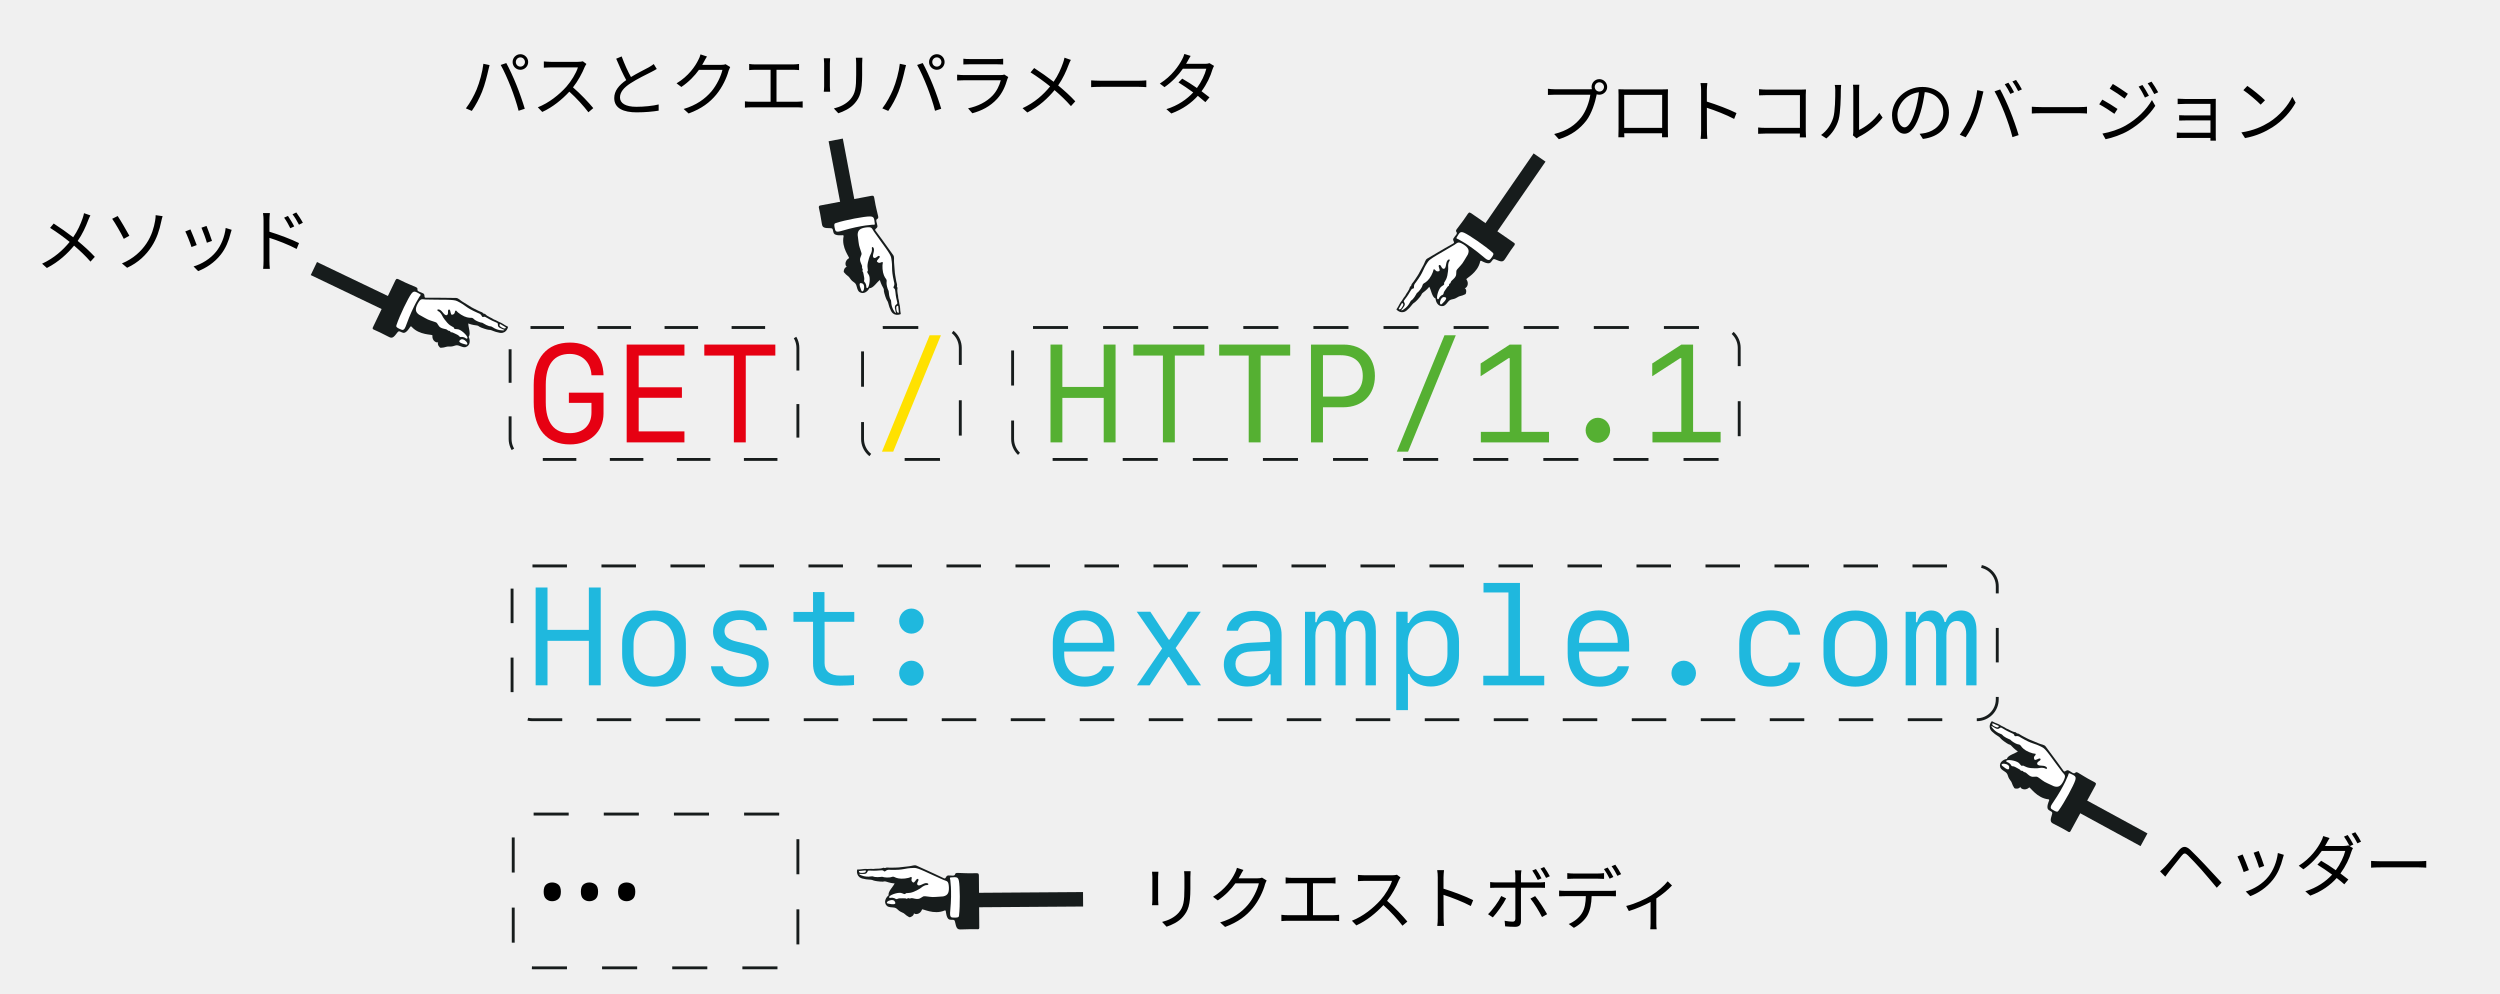
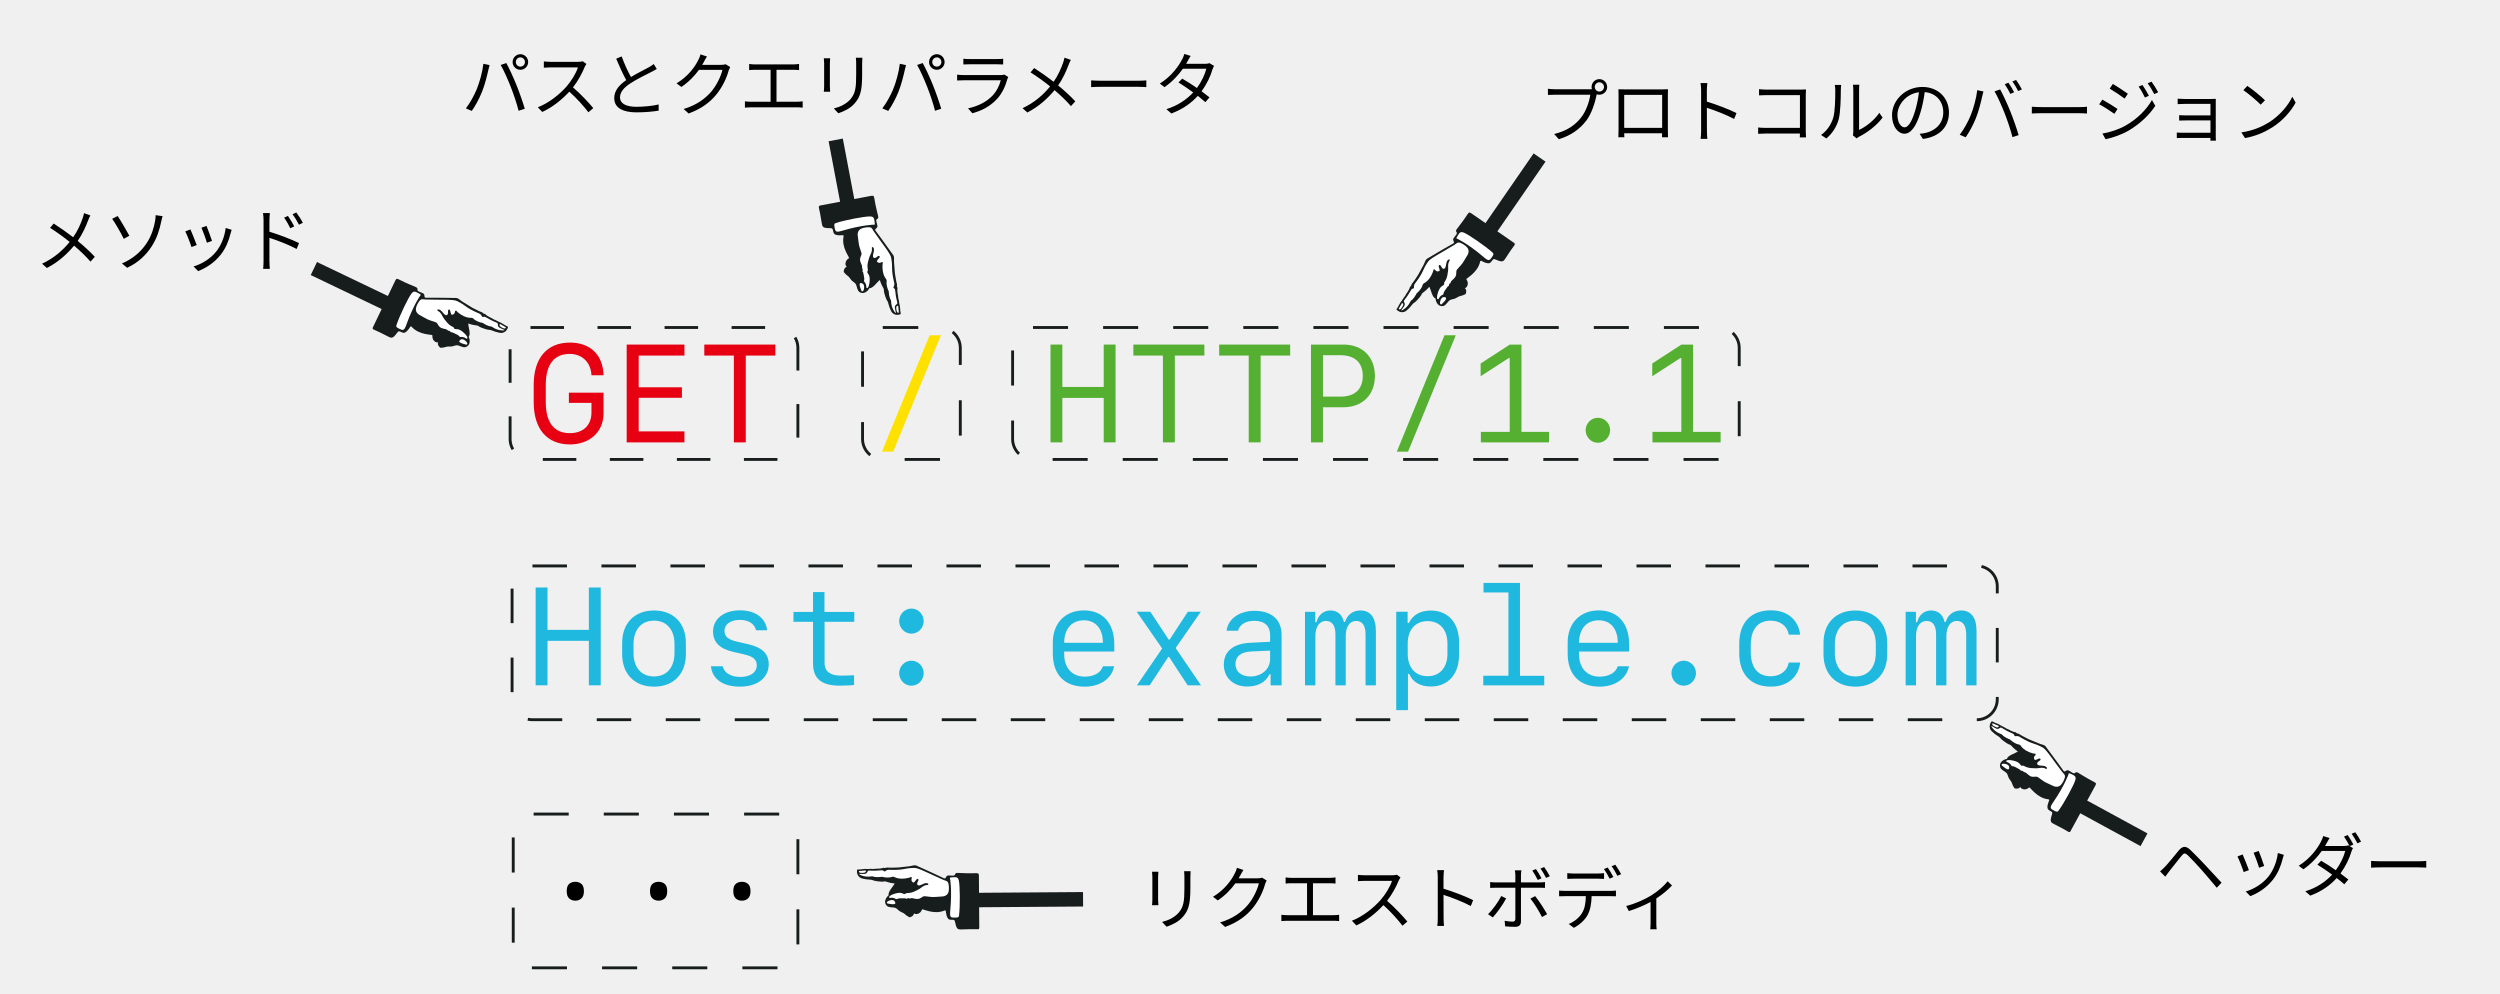
<svg xmlns="http://www.w3.org/2000/svg" id="_レイヤー_1" data-name="レイヤー 1" viewBox="0 0 864.47 343.41">
  <defs>
    <style>
      .cls-1 {
        stroke-dasharray: 11.93 11.93;
      }

      .cls-1, .cls-2, .cls-3, .cls-4, .cls-5, .cls-6 {
        fill: none;
        stroke: #171c1c;
        stroke-miterlimit: 10;
      }

      .cls-7 {
        fill: #ffe100;
      }

      .cls-2 {
        stroke-dasharray: 11.59 11.59;
      }

      .cls-8 {
        fill: #171c1c;
      }

      .cls-9 {
        fill: #fff;
      }

      .cls-3 {
        stroke-dasharray: 12.13 12.13;
      }

      .cls-10 {
        fill: #55b032;
      }

      .cls-4 {
        stroke-dasharray: 12.12 12.12;
      }

      .cls-5 {
        stroke-dasharray: 12.22 12.22;
      }

      .cls-11 {
-         font-family: PTMono-Regular, 'PT Mono';
+         font-family: 'Noto Sans Mono', PTMono-Regular, 'PT Mono', monospace;
        font-size: 48px;
      }

      .cls-6 {
        stroke-width: 5px;
      }

      .cls-12 {
-         font-family: PA1GothicStd-Regular-83pv-RKSJ-H, 'A P-OTF A1Gothic Std';
+         font-family: 'Noto Sans JP', sans-serif;
        font-size: 24px;
      }

      .cls-13 {
        fill: #1fb8de;
      }

      .cls-14 {
        fill: #e60012;
      }
    </style>
  </defs>
  <g>
    <path class="cls-14" d="M204.51,139.31h-7.8v-3.54h11.98v7.2c0,6.35-4.78,10.71-11.6,10.71-7.95,0-12.54-5.34-12.54-14.6v-6.02c0-9.26,4.59-14.6,12.54-14.6,7.03,0,11.44,4.29,11.6,11.3h-4.17c-.19-4.41-3.19-7.38-7.5-7.38-5.46,0-8.3,3.68-8.3,10.69v6.02c0,7.01,2.86,10.69,8.32,10.69,4.62,0,7.48-2.72,7.48-7.15v-3.3Z" />
    <path class="cls-14" d="M236.67,152.97h-19.97v-33.82h19.97v3.8h-15.82v10.97h14.95v3.63h-14.95v11.62h15.82v3.8Z" />
    <path class="cls-14" d="M253.76,152.97v-30.02h-10.22v-3.8h24.56v3.8h-10.22v30.02h-4.12Z" />
  </g>
  <path class="cls-7" d="M304.97,156.18l16.48-40.24h3.91l-16.5,40.24h-3.89Z" />
  <g>
    <path class="cls-10" d="M548.29,148.77c0-2.37,1.92-4.31,4.24-4.31s4.24,1.95,4.24,4.31-1.92,4.34-4.24,4.34-4.24-1.95-4.24-4.34Z" />
    <path class="cls-10" d="M381.65,152.97v-15.38h-14.3v15.38h-4.1v-33.82h4.1v14.65h14.3v-14.65h4.1v33.82h-4.1Z" />
    <path class="cls-10" d="M402.12,152.97v-30.02h-10.22v-3.8h24.56v3.8h-10.22v30.02h-4.12Z" />
    <path class="cls-10" d="M431.79,152.97v-30.02h-10.22v-3.8h24.56v3.8h-10.22v30.02h-4.12Z" />
    <path class="cls-10" d="M464.58,119.15c6.56,0,10.85,4.29,10.85,10.85s-4.34,10.83-10.95,10.83h-7.01v12.14h-4.15v-33.82h11.25ZM457.47,137.15h6.07c4.92,0,7.69-2.55,7.69-7.15s-2.77-7.17-7.69-7.17h-6.07v14.32Z" />
    <path class="cls-10" d="M483,156.18l16.48-40.24h3.91l-16.5,40.24h-3.89Z" />
    <path class="cls-10" d="M512.06,152.97v-3.63h9.98v-25.5h-.38l-9.68,6.26v-4.41l10.08-6.54h4.05v30.19h9.52v3.63h-23.58Z" />
    <path class="cls-10" d="M571.4,152.97v-3.63h9.98v-25.5h-.38l-9.68,6.26v-4.41l10.08-6.54h4.05v30.19h9.52v3.63h-23.58Z" />
  </g>
  <g>
    <path class="cls-13" d="M203.62,236.97v-15.38h-14.3v15.38h-4.1v-33.82h4.1v14.65h14.3v-14.65h4.1v33.82h-4.1Z" />
    <path class="cls-13" d="M215.13,226.19v-3.84c0-6.87,4.29-11.25,11.02-11.25s11.02,4.38,11.02,11.25v3.84c0,6.87-4.29,11.25-11.02,11.25s-11.02-4.38-11.02-11.25ZM219.07,222.7v3.12c0,5.02,2.72,8.09,7.08,8.09s7.08-3.07,7.08-8.09v-3.12c0-4.99-2.72-8.09-7.08-8.09s-7.08,3.09-7.08,8.09Z" />
    <path class="cls-13" d="M255.91,211.05c5.3,0,8.88,2.65,9.35,6.89h-3.84c-.47-2.23-2.6-3.59-5.58-3.59-3.23,0-5.32,1.5-5.32,3.82,0,1.95,1.31,3.05,4.5,3.75l3.59.82c4.95,1.12,7.2,3.28,7.2,6.96,0,4.69-3.91,7.73-9.94,7.73s-9.59-2.7-10.03-7.05h4.05c.59,2.34,2.84,3.7,6.12,3.7,3.47,0,5.67-1.57,5.67-4.01,0-2.02-1.24-3.09-4.48-3.82l-3.77-.87c-4.59-1.05-6.87-3.38-6.87-6.98,0-4.41,3.75-7.36,9.35-7.36Z" />
    <path class="cls-13" d="M285.09,204.72v6.89h10.31v3.4h-10.27v14.34c0,2.77,1.95,4.27,5.53,4.27,1.43,0,3.98-.07,4.66-.14v3.38c-.63.12-3.73.23-4.95.23-6.3,0-9.23-2.39-9.23-7.69v-14.39h-6.77v-3.4h6.77v-6.89h3.94Z" />
    <path class="cls-13" d="M310.92,214.77c0-2.37,1.92-4.34,4.24-4.34s4.24,1.97,4.24,4.34-1.92,4.34-4.24,4.34-4.24-1.97-4.24-4.34ZM310.92,232.77c0-2.37,1.92-4.31,4.24-4.31s4.24,1.95,4.24,4.31-1.92,4.34-4.24,4.34-4.24-1.95-4.24-4.34Z" />
    <path class="cls-13" d="M385.24,230.41c-.77,4.2-4.8,7.03-10.15,7.03-6.98,0-11.04-4.2-11.04-11.44v-3.82c0-6.7,4.29-11.11,10.76-11.11s10.5,4.38,10.5,11.74v2.48h-17.32v1.03c0,4.66,2.77,7.66,7.1,7.66,3.21,0,5.58-1.36,6.28-3.59h3.87ZM367.99,222.27h13.38c0-4.85-2.48-7.78-6.59-7.78s-6.8,2.91-6.8,7.78Z" />
    <path class="cls-13" d="M403.97,227.17l-6.42,9.8h-4.41l8.72-12.73-8.79-12.7h4.71l6.33,9.63h.33l6.3-9.63h4.48l-8.7,12.54,8.77,12.89h-4.62l-6.4-9.8h-.3Z" />
    <path class="cls-13" d="M423.19,229.75c0-4.5,3.23-7.17,9.02-7.48l6.98-.35v-2.3c0-3.19-1.95-4.95-5.48-4.95-2.93,0-4.99,1.24-5.65,3.42h-3.91c.47-4.08,4.41-6.87,9.61-6.87,5.98,0,9.4,3.05,9.4,8.34v17.41h-3.8v-3.82h-.4c-1.22,2.72-3.98,4.24-7.69,4.24-4.85,0-8.09-3.05-8.09-7.66ZM439.19,227.97v-3l-6.54.3c-3.56.16-5.44,1.69-5.44,4.34s1.99,4.31,5.2,4.31c3.84,0,6.77-2.55,6.77-5.95Z" />
    <path class="cls-13" d="M475.78,236.97h-3.59v-17.55c0-3.09-1.12-4.71-3.26-4.71s-3.59,1.95-3.59,5.11v17.16h-3.56v-17.58c0-3.07-1.12-4.69-3.28-4.69s-3.66,1.95-3.66,5.11v17.16h-3.59v-25.43h3.56v3.59h.42c.63-2.55,2.46-4.05,4.85-4.05s4.08,1.48,4.62,3.98h.42c.66-2.44,2.7-3.98,5.25-3.98,3.54,0,5.39,2.46,5.39,7.17v18.73Z" />
    <path class="cls-13" d="M504.51,221.9v4.73c0,6.52-3.84,10.76-9.73,10.76-3.68,0-6.38-1.57-7.48-4.36h-.45v12.52h-4.05v-34.01h3.94v3.89h.42c1.34-2.81,3.98-4.31,7.62-4.31,5.88,0,9.73,4.24,9.73,10.78ZM486.77,222.46v3.66c0,4.71,2.67,7.71,6.87,7.71s6.87-3.02,6.87-7.71v-3.66c0-4.69-2.67-7.69-6.87-7.69s-6.87,3-6.87,7.69Z" />
    <path class="cls-13" d="M512.9,236.97v-3.3h8.7v-28.8h-8.62v-3.3h12.61v32.11h8.39v3.3h-21.07Z" />
    <path class="cls-13" d="M563.27,230.41c-.77,4.2-4.8,7.03-10.15,7.03-6.98,0-11.04-4.2-11.04-11.44v-3.82c0-6.7,4.29-11.11,10.76-11.11s10.5,4.38,10.5,11.74v2.48h-17.32v1.03c0,4.66,2.77,7.66,7.1,7.66,3.21,0,5.58-1.36,6.28-3.59h3.87ZM546.02,222.27h13.38c0-4.85-2.48-7.78-6.59-7.78s-6.8,2.91-6.8,7.78Z" />
    <path class="cls-13" d="M577.97,232.77c0-2.37,1.92-4.31,4.24-4.31s4.24,1.95,4.24,4.31-1.92,4.34-4.24,4.34-4.24-1.95-4.24-4.34Z" />
    <path class="cls-13" d="M618.54,219.46c-.49-2.98-2.98-4.85-6.26-4.85-4.43,0-6.89,3.02-6.89,8.48v2.3c0,5.46,2.46,8.46,6.89,8.46,3.28,0,5.77-1.85,6.26-4.76h3.94c-.63,5.18-4.5,8.34-10.12,8.34-6.91,0-10.95-4.24-10.95-11.53v-3.33c0-7.29,4.03-11.53,10.95-11.53,5.62,0,9.47,3.19,10.12,8.41h-3.94Z" />
    <path class="cls-13" d="M630.54,226.19v-3.84c0-6.87,4.29-11.25,11.02-11.25s11.02,4.38,11.02,11.25v3.84c0,6.87-4.29,11.25-11.02,11.25s-11.02-4.38-11.02-11.25ZM634.47,222.7v3.12c0,5.02,2.72,8.09,7.08,8.09s7.08-3.07,7.08-8.09v-3.12c0-4.99-2.72-8.09-7.08-8.09s-7.08,3.09-7.08,8.09Z" />
    <path class="cls-13" d="M683.48,236.97h-3.59v-17.55c0-3.09-1.12-4.71-3.26-4.71s-3.59,1.95-3.59,5.11v17.16h-3.56v-17.58c0-3.07-1.12-4.69-3.28-4.69s-3.66,1.95-3.66,5.11v17.16h-3.59v-25.43h3.56v3.59h.42c.63-2.55,2.46-4.05,4.85-4.05s4.08,1.48,4.62,3.98h.42c.66-2.44,2.7-3.98,5.25-3.98,3.54,0,5.39,2.46,5.39,7.17v18.73Z" />
  </g>
  <g>
    <line class="cls-6" x1="108.53" y1="92.86" x2="134.37" y2="105.24" />
    <g>
      <path class="cls-8" d="M129.16,113.93c1.2.52,2.87,1.29,5.31,2.57,1.13.6,1.63.25,2.98-1.58.59-.8,1.03,0,2.11.18,1.02.07,2.17-1.91,2.17-1.91.23-.46.49-.35.6-.21,2.69,3.04,7.29,2.59,7.19,3-.2,2,1.57,2.69,1.99,2.35-.41.75.46,1.94.91,1.94,1.63-.07,1.9-.55,2.95-.44,2,.08,2.01-.87,3.64-.19,1.19.49,1.66.48,2.05.37,1.76-.6,1.47-2.66,1-3.53.86-1.09-.2-3.43-.12-4.64.55.25,1.44.52,2.92.7.78.09.46.35,1.68.79,1.64.61,2.32.74,2.93.75.35,0,1.86.77,2.78.87,2.69.84,3.38-1.61,3.42-1.86.02-.1,0-.11-.47-.34-.66-.26-1.63-1.13-2.64-1.43-.38-.13-.87-.56-1.81-.87-1.01-.72-1.95-.81-3.01-1.88-.16-.15-.21.05-.62-.19-.22-.13-.1-.3-.81-.54-.81-.28-1.74-.82-2.67-1.27-.93-.45-1.56-.98-3.73-2.26-.89-.53-1.42-1.29-2.25-1.28-1.28.02-5.62-.13-10.38-.07-.1,0-.53.03-.5-.58-.05-1.01-.41-.89-1.95-1.57-1.06-.56.14-1.01-1.06-1.55-1.85-.84-2.65-1.03-5.3-2.37-1.08-.54-1.35-.72-1.74.03l-7.8,16.29c-.12.25-.13.55.21.72Z" />
      <path class="cls-9" d="M174.93,113.28c-.28.75-1.53-.06-2.01-.43-.29-.21-.28-.83.09-.79l1.88,1.12s.05.08.04.09Z" />
      <path class="cls-9" d="M160.29,116.6c-.83-.25-.91.1-1.3-.16-.51-.34.08-.31-1.81-1.16-.54-.26-.82-.44-1.29-.38-.11-.24-.44-.64-.86-.53-.61-.46-.33-.43-1.61-.71-1.72-.39-1.72-1.17-2.27-1.86-.15-.18-.24-.31-.65-.43-3.02-1.02-1.78-.44-5.62-2.57-1.25-.92-1.42-1.91-.48-3.74,1.12-2.05,1.43-1.54,2.83-1.49,5.69.16,9.69-.12,10.87.56,3.44,1.71,2.51,2.04,7.14,4.09,1.54.51,1.13,1.24,1.72,1.41.52-.03.29-.41,1.62.39,2.72,1.62,3.52,1.41,3.56,1.98.06.77-.13,1.14,1.79,1.87.16.06.21.08.3.11.25.05.2.2-.1.26-.25.05-2.1.06-3.72-1.06-.92-.64-.59,0-2.24-.79-.7-.4-1.15-.61-1.36-.77-.86-.07-2.27-.72-2.67-1.05-.49-.41-.66-.71-1.29-.68-.63.04-1.9-.11-3.43-1.09-1.79-1.14-1.52-1.46-1.78-1.41-.6.12,0,1.18-1.28,1.45-.66.14-.47-1.59-.95-1.79-.3-.1-.48.14-.5.52,0,.18.16,1.29-.48,1.41-1.04.2-1.61-2.16-3.01-1.97-.34.07-.2.47.11.58.54.18,1.17,1.1,1.39,1.58.27.66,1.31,1.96,1.72,2.41,1.42,1.57,2.27,1.31,2.37,1.91.11.47.9.22,1.58.42,1.28.37,3.53,2.65,2.98,3.13-.19.15-.37.05-.59-.12-.23-.16-.33-.21-.69-.32Z" />
      <path class="cls-9" d="M158.93,117.74c.56-.46.62-.52,1.25-.37.55.13,1.8,1.25,1.31,1.77-.24.12-.85-.16-1.28-.25-.45-.1-1.79-.56-1.28-1.14Z" />
      <path class="cls-9" d="M138.82,114c.6.25.83-.07,1.11-.41.39-.48,1.07-2.94,2.39-5.81,1.32-2.87,1.8-3.65,2.68-5.12.21-.36.75-.69.24-.97-1.65-.91-2.11-1.29-3.02-.09-1.06,1.41-4.02,7.46-5.14,10.85.02.32-.56.65,1.74,1.55Z" />
    </g>
  </g>
  <g>
    <line class="cls-6" x1="288.98" y1="48.38" x2="293.21" y2="70.69" />
    <g>
      <path class="cls-8" d="M283.12,71.64c.29,1.28.66,3.07,1.08,5.8.19,1.27.76,1.46,3.04,1.47.99,0,.62.83,1.11,1.81.55.87,2.83.62,2.83.62.51-.09.57.18.53.36-.86,3.97,2.23,7.41,1.85,7.57-1.73,1.03-1.24,2.85-.71,3-.85.11-1.29,1.52-1.02,1.88,1.02,1.28,1.57,1.2,2.1,2.12,1.12,1.65,1.89,1.11,2.31,2.82.31,1.25.59,1.62.92,1.87,1.53,1.06,3.02-.39,3.44-1.29,1.39.04,2.64-2.19,3.67-2.84.12.59.43,1.47,1.17,2.77.39.68-.01.58.36,1.82.48,1.69.78,2.31,1.13,2.8.21.29.48,1.95.95,2.76.91,2.66,3.3,1.77,3.52,1.66.09-.04.09-.07,0-.58-.18-.68-.06-1.99-.41-2.97-.12-.38-.07-1.04-.37-1.97-.02-1.24-.5-2.05-.27-3.54.02-.22-.17-.14-.21-.61-.02-.25.18-.26-.04-.97-.25-.81-.37-1.89-.56-2.9-.19-1.01-.14-1.84-.39-4.35-.1-1.03.2-1.91-.31-2.57-.77-1.02-3.22-4.6-6.09-8.4-.06-.08-.34-.41.17-.75.78-.64.48-.86.11-2.5-.18-1.19.9-.49.62-1.78-.42-1.99-.74-2.74-1.23-5.67-.2-1.19-.22-1.52-1.06-1.38l-17.75,3.36c-.27.05-.52.23-.45.59Z" />
      <path class="cls-9" d="M310.76,108.13c-.77.22-.85-1.27-.85-1.87,0-.36.5-.72.69-.4l.21,2.18s-.04.09-.05.09Z" />
      <path class="cls-9" d="M299.42,98.3c-.29-.82-.62-.67-.64-1.14-.03-.61.3-.12-.14-2.15-.11-.59-.13-.92-.46-1.27.13-.23.26-.74-.09-1,0-.77.14-.52-.38-1.72-.7-1.61-.08-2.08.16-2.93.06-.23.1-.38-.04-.78-.97-3.04-.7-1.69-1.26-6.05,0-1.55.69-2.28,2.73-2.6,2.32-.31,2.09.24,2.87,1.4,3.24,4.68,5.83,7.74,5.99,9.09.67,3.79-.16,3.23.94,8.18.5,1.54-.32,1.65-.12,2.22.33.4.5-.01.65,1.54.3,3.15.95,3.67.51,4.04-.59.5-1,.57-.45,2.55.04.16.06.21.09.31.11.24-.04.28-.27.07-.19-.17-1.29-1.65-1.35-3.63-.03-1.12-.35-.47-.69-2.27-.1-.8-.19-1.29-.19-1.55-.45-.73-.76-2.26-.73-2.78.04-.63.18-.95-.22-1.44-.4-.48-1.03-1.59-1.16-3.41-.15-2.12.28-2.08.08-2.26-.46-.41-.95.7-1.92-.17-.5-.45,1-1.32.88-1.83-.1-.3-.4-.31-.71-.09-.15.1-.94.89-1.42.45-.78-.72.79-2.58-.2-3.59-.26-.23-.5.12-.4.43.17.55-.19,1.6-.46,2.05-.37.61-.8,2.22-.92,2.81-.42,2.07.29,2.6-.14,3.04-.31.37.36.86.6,1.52.46,1.25-.05,4.42-.75,4.26-.24-.07-.26-.27-.26-.55,0-.29-.02-.39-.15-.75Z" />
      <path class="cls-9" d="M297.69,97.88c.7.18.79.19,1.04.79.22.52.06,2.19-.65,2.1-.24-.12-.38-.78-.55-1.18-.19-.42-.61-1.78.16-1.71Z" />
      <path class="cls-9" d="M288.79,79.46c.15.63.55.63.98.65.62.03,3-.88,6.1-1.52,3.1-.64,4.01-.71,5.71-.88.42-.04,1,.19.92-.38-.25-1.87-.21-2.46-1.72-2.49-1.77-.02-8.39,1.18-11.78,2.29-.25.2-.86-.07-.22,2.32Z" />
    </g>
  </g>
  <g>
    <line class="cls-6" x1="514.9" y1="79.76" x2="532.36" y2="54.47" />
    <g>
      <path class="cls-8" d="M523.74,84.71c-.78,1.05-1.85,2.54-3.33,4.87-.69,1.08-1.29,1.03-3.38.11-.91-.4-.9.51-1.75,1.2-.85.57-2.83-.58-2.83-.58-.43-.28-.6-.06-.63.11-.82,3.98-5.04,5.87-4.76,6.17,1.16,1.64-.03,3.11-.56,3.03.73.44.57,1.92.17,2.13-1.45.75-1.92.46-2.78,1.09-1.69,1.06-2.18.25-3.26,1.64-.78,1.02-1.2,1.24-1.6,1.34-1.83.35-2.6-1.58-2.62-2.57-1.29-.52-1.53-3.07-2.2-4.09-.35.49-.99,1.17-2.19,2.06-.63.46-.22.53-1.07,1.52-1.12,1.35-1.65,1.79-2.17,2.1-.31.18-1.23,1.59-1.98,2.14-1.92,2.07-3.73.28-3.89.09-.07-.08-.05-.1.24-.53.44-.55.86-1.79,1.58-2.55.27-.3.48-.92,1.14-1.65.52-1.13,1.29-1.68,1.68-3.13.07-.21.21-.06.44-.47.12-.22-.06-.31.43-.87.56-.64,1.1-1.58,1.69-2.43.59-.85.87-1.63,2.12-3.81.51-.9.59-1.82,1.32-2.23,1.12-.62,4.81-2.9,8.97-5.21.09-.05.48-.24.15-.75-.46-.9-.09-.98.91-2.33.64-1.02-.62-.81.15-1.88,1.19-1.65,1.78-2.21,3.42-4.69.67-1.01.82-1.3,1.53-.83l14.86,10.27c.23.15.39.42.17.73Z" />
      <path class="cls-9" d="M483.68,106.87c.62.51,1.3-.81,1.53-1.37.14-.33-.16-.86-.47-.64l-1.08,1.91s0,.1.01.1Z" />
      <path class="cls-9" d="M498.04,102.48c.59-.63.84-.37,1.05-.78.27-.55-.22-.23,1-1.91.34-.49.49-.79.93-.97-.02-.26.06-.78.49-.88.3-.7.08-.54,1.04-1.42,1.3-1.19.91-1.87,1.04-2.75.04-.23.06-.39.35-.7,2.11-2.39,1.33-1.27,3.6-5.03.63-1.41.29-2.36-1.44-3.48-1.99-1.22-2.01-.63-3.19.11-4.85,2.96-8.47,4.71-9.16,5.88-2.14,3.19-1.16,3.01-4.17,7.1-1.08,1.21-.37,1.64-.79,2.08-.47.23-.45-.21-1.22,1.14-1.55,2.76-2.35,2.97-2.11,3.49.33.7.68.93-.62,2.51-.11.13-.14.17-.21.24-.19.17-.08.27.22.17.24-.08,1.85-.99,2.71-2.77.48-1.01.51-.29,1.55-1.8.41-.69.7-1.1.8-1.34.71-.49,1.61-1.76,1.8-2.24.22-.59.22-.94.78-1.23.56-.28,1.59-1.04,2.44-2.65.99-1.88.59-2.02.84-2.1.59-.19.58,1.03,1.83.62.64-.21-.38-1.61-.06-2.03.22-.23.49-.12.69.2.09.15.5,1.2,1.12.99,1-.35.32-2.68,1.64-3.21.33-.11.41.31.19.56-.38.43-.48,1.53-.42,2.06.09.7-.17,2.36-.29,2.94-.45,2.07-1.32,2.26-1.1,2.84.14.46-.67.64-1.16,1.15-.92.96-1.75,4.06-1.04,4.2.24.03.35-.14.46-.4.12-.26.18-.35.44-.63Z" />
      <path class="cls-9" d="M499.79,102.8c-.71-.12-.8-.15-1.27.3-.42.39-.94,1.98-.26,2.19.27-.01.66-.56.99-.86.34-.31,1.27-1.38.54-1.62Z" />
      <path class="cls-9" d="M515.39,89.57c-.39.51-.76.35-1.16.2-.58-.22-2.39-2.02-4.96-3.86-2.57-1.84-3.38-2.27-4.87-3.12-.37-.21-.99-.23-.69-.72.98-1.61,1.19-2.17,2.58-1.58,1.63.7,7.19,4.48,9.85,6.86.14.29.81.29-.74,2.21Z" />
    </g>
  </g>
  <g>
    <line class="cls-6" x1="719.23" y1="278.32" x2="741.37" y2="290.38" />
    <g>
      <path class="cls-8" d="M715.24,287.64c-1.12-.67-2.72-1.57-5.19-2.8-1.15-.57-1.16-1.18-.46-3.35.3-.94-.6-.84-1.38-1.61-.66-.79.28-2.88.28-2.88.24-.46,0-.6-.18-.61-4.04-.4-6.37-4.4-6.64-4.08-1.51,1.33-3.09.3-3.07-.24-.36.77-1.85.77-2.1.4-.9-1.36-.66-1.86-1.37-2.65-1.23-1.57-.48-2.14-1.98-3.06-1.09-.67-1.36-1.06-1.5-1.45-.54-1.78,1.3-2.75,2.28-2.87.38-1.33,2.89-1.85,3.83-2.62-.52-.3-1.26-.86-2.28-1.96-.53-.58-.55-.17-1.62-.9-1.46-.97-1.96-1.45-2.32-1.93-.21-.28-1.71-1.06-2.34-1.74-2.26-1.69-.67-3.68-.5-3.86.07-.08.09-.06.55.19.59.38,1.87.66,2.7,1.3.33.23.97.38,1.76.96,1.17.4,1.8,1.11,3.29,1.34.22.05.08.2.52.39.23.1.3-.09.91.34.7.49,1.69.93,2.59,1.42.9.49,1.71.69,4.02,1.71.95.41,1.88.39,2.36,1.08.73,1.05,3.39,4.48,6.13,8.37.06.08.29.45.76.07.84-.55.96-.19,2.42.66,1.08.53.74-.7,1.88-.05,1.76,1.01,2.39,1.54,5.02,2.91,1.07.56,1.38.67.99,1.43l-8.64,15.86c-.13.24-.37.43-.7.25Z" />
      <path class="cls-9" d="M688.98,250.14c-.45.67.95,1.2,1.52,1.38.34.11.84-.25.59-.53l-2.01-.87s-.1,0-.1.02Z" />
      <path class="cls-9" d="M694.86,263.96c.69.52.45.79.88.96.57.21.21-.25,2,.79.53.29.83.41,1.07.82.26-.05.78-.02.93.39.73.23.54.02,1.52.89,1.32,1.16,1.95.71,2.84.75.23.02.39.02.73.27,2.6,1.85,1.4,1.19,5.38,3.05,1.47.47,2.38.04,3.31-1.8,1.01-2.11.41-2.06-.45-3.16-3.46-4.51-5.57-7.92-6.81-8.49-3.4-1.79-3.12-.84-7.5-3.4-1.31-.94-1.67-.2-2.15-.57-.28-.44.17-.47-1.27-1.09-2.91-1.26-3.2-2.03-3.69-1.73-.66.4-.85.78-2.56-.35-.14-.09-.18-.12-.26-.18-.19-.17-.27-.05-.15.23.1.23,1.18,1.74,3.04,2.4,1.06.37.34.48,1.95,1.35.73.34,1.17.58,1.42.65.56.65,1.92,1.42,2.42,1.55.61.16.96.12,1.3.65.34.53,1.2,1.47,2.89,2.15,1.97.79,2.07.38,2.18.62.25.56-.96.69-.43,1.88.27.62,1.56-.55,2.01-.28.26.19.17.47-.13.7-.14.11-1.14.63-.86,1.22.45.96,2.69.04,3.36,1.29.14.32-.26.44-.54.25-.47-.33-1.58-.31-2.1-.2-.69.17-2.36.08-2.96.02-2.1-.23-2.39-1.07-2.94-.8-.44.19-.71-.6-1.27-1.03-1.05-.82-4.22-1.31-4.28-.59,0,.25.18.33.44.41.27.09.37.14.67.37Z" />
      <path class="cls-9" d="M694.73,265.73c.05-.72.06-.81-.43-1.23-.43-.37-2.07-.72-2.2-.03.04.27.63.6.96.89.35.31,1.51,1.12,1.67.37Z" />
      <path class="cls-9" d="M709.53,279.85c-.55-.34-.43-.72-.32-1.14.16-.6,1.76-2.59,3.31-5.34,1.56-2.75,1.9-3.6,2.58-5.17.17-.39.12-1.01.65-.76,1.7.81,2.28.95,1.84,2.4-.52,1.69-3.7,7.63-5.79,10.51-.27.17-.2.84-2.28-.51Z" />
    </g>
  </g>
  <g>
    <line class="cls-6" x1="337.13" y1="311.23" x2="374.51" y2="310.96" />
    <g>
      <path class="cls-8" d="M338.15,321.32c-1.31-.04-3.14-.05-5.9.07-1.28.06-1.58-.47-2.03-2.7-.19-.97-.93-.45-1.99-.74-.96-.37-1.15-2.66-1.15-2.66-.01-.52-.29-.53-.46-.45-3.73,1.61-7.7-.76-7.79-.35-.67,1.89-2.56,1.76-2.8,1.28.06.85-1.24,1.56-1.65,1.37-1.45-.75-1.48-1.31-2.49-1.65-1.84-.78-1.46-1.64-3.21-1.72-1.28-.06-1.71-.27-2.01-.54-1.34-1.29-.2-3.04.6-3.62-.31-1.35,1.64-3.02,2.08-4.15-.6,0-1.52-.14-2.94-.61-.74-.25-.56.12-1.86,0-1.75-.14-2.41-.32-2.97-.57-.32-.15-2.01-.1-2.89-.39-2.79-.38-2.37-2.9-2.31-3.13.02-.1.05-.1.57-.1.7.05,1.96-.33,2.99-.17.4.05,1.03-.13,2.01-.01,1.22-.22,2.11.09,3.53-.42.21-.07.17.14.64.09.25-.03.22-.23.96-.15.85.09,1.93,0,2.96-.01,1.03,0,1.83-.22,4.34-.45,1.03-.1,1.83-.57,2.58-.2,1.15.56,5.14,2.27,9.42,4.35.09.04.47.25.7-.31.47-.89.75-.63,2.43-.59,1.2-.06.3-.97,1.62-.95,2.03.03,2.83.19,5.8.11,1.21-.03,1.53-.08,1.56.77l.13,18.06c0,.28-.12.56-.5.56Z" />
      <path class="cls-9" d="M297,301.26c-.07.8,1.41.59,2,.47.35-.07.61-.63.26-.75l-2.18.22s-.08.05-.08.07Z" />
      <path class="cls-9" d="M308.84,310.49c.86.12.78.48,1.24.41.6-.09.06-.32,2.13-.28.6,0,.93-.05,1.33.2.2-.17.67-.4,1-.11.75-.16.48-.24,1.76.04,1.72.38,2.05-.33,2.85-.72.21-.1.35-.18.77-.12,3.17.36,1.8.36,6.18.06,1.52-.3,2.1-1.12,2.02-3.18-.14-2.33-.64-2-1.93-2.55-5.21-2.27-8.72-4.23-10.07-4.12-3.84.08-3.13.78-8.21.66-1.61-.19-1.55.64-2.15.54-.46-.25-.08-.49-1.64-.34-3.15.31-3.78-.22-4.07.28-.38.67-.37,1.09-2.41.93-.17-.01-.22-.02-.32-.03-.25-.06-.26.09-.02.28.2.15,1.87.95,3.82.62,1.1-.18.53.25,2.36.24.8-.06,1.3-.06,1.55-.12.81.3,2.36.31,2.87.18.61-.16.9-.36,1.45-.06.55.3,1.76.7,3.57.48,2.11-.27,1.99-.67,2.21-.52.49.37-.5,1.07.54,1.85.54.41,1.1-1.24,1.62-1.22.32.04.38.33.23.68-.07.16-.69,1.1-.16,1.48.86.62,2.38-1.27,3.56-.5.28.21-.02.52-.35.48-.57-.06-1.53.49-1.93.84-.52.48-2.02,1.22-2.58,1.45-1.95.82-2.61.22-2.96.72-.3.38-.91-.18-1.61-.29-1.32-.21-4.32.9-4.03,1.56.11.22.32.2.59.15.28-.05.39-.05.77,0Z" />
      <path class="cls-9" d="M309.59,312.11c-.31-.65-.34-.74-.97-.87-.56-.12-2.16.37-1.94,1.04.17.21.84.22,1.27.32.45.1,1.86.25,1.64-.49Z" />
      <path class="cls-9" d="M329.38,317.27c-.65-.03-.72-.42-.83-.84-.15-.6.28-3.11.31-6.28.03-3.16-.08-4.07-.25-5.77-.04-.42-.38-.94.2-.98,1.88-.12,2.46-.27,2.77,1.21.36,1.73.46,8.46.04,12-.15.28.23.83-2.24.66Z" />
    </g>
  </g>
  <rect class="cls-2" x="176.39" y="113.25" width="99.51" height="45.61" rx="7.05" ry="7.05" />
  <rect class="cls-5" x="298.26" y="113.25" width="33.8" height="45.61" rx="7.05" ry="7.05" />
  <rect class="cls-4" x="350.15" y="113.25" width="251.25" height="45.61" rx="7.05" ry="7.05" />
  <rect class="cls-1" x="177.07" y="195.69" width="513.56" height="53.18" rx="7.05" ry="7.05" />
  <rect class="cls-3" x="177.47" y="281.49" width="98.43" height="53.18" rx="7.05" ry="7.05" />
  <text class="cls-12" transform="translate(11.82 91.95)">
    <tspan x="0" y="0">メソッド</tspan>
  </text>
  <text class="cls-12" transform="translate(159.57 38.18)">
    <tspan x="0" y="0">パスとクエリパラメータ</tspan>
  </text>
  <text class="cls-12" transform="translate(532.13 47.3)">
    <tspan x="0" y="0">プロトコルのバージョン</tspan>
  </text>
  <text class="cls-12" transform="translate(745.44 308.08)">
    <tspan x="0" y="0">ヘッダー</tspan>
  </text>
  <text class="cls-12" transform="translate(393.07 319.46)">
    <tspan x="0" y="0">リクエストボディ</tspan>
  </text>
  <text class="cls-11" transform="translate(184.54 310.96)">
    <tspan x="0" y="0">...</tspan>
  </text>
</svg>
